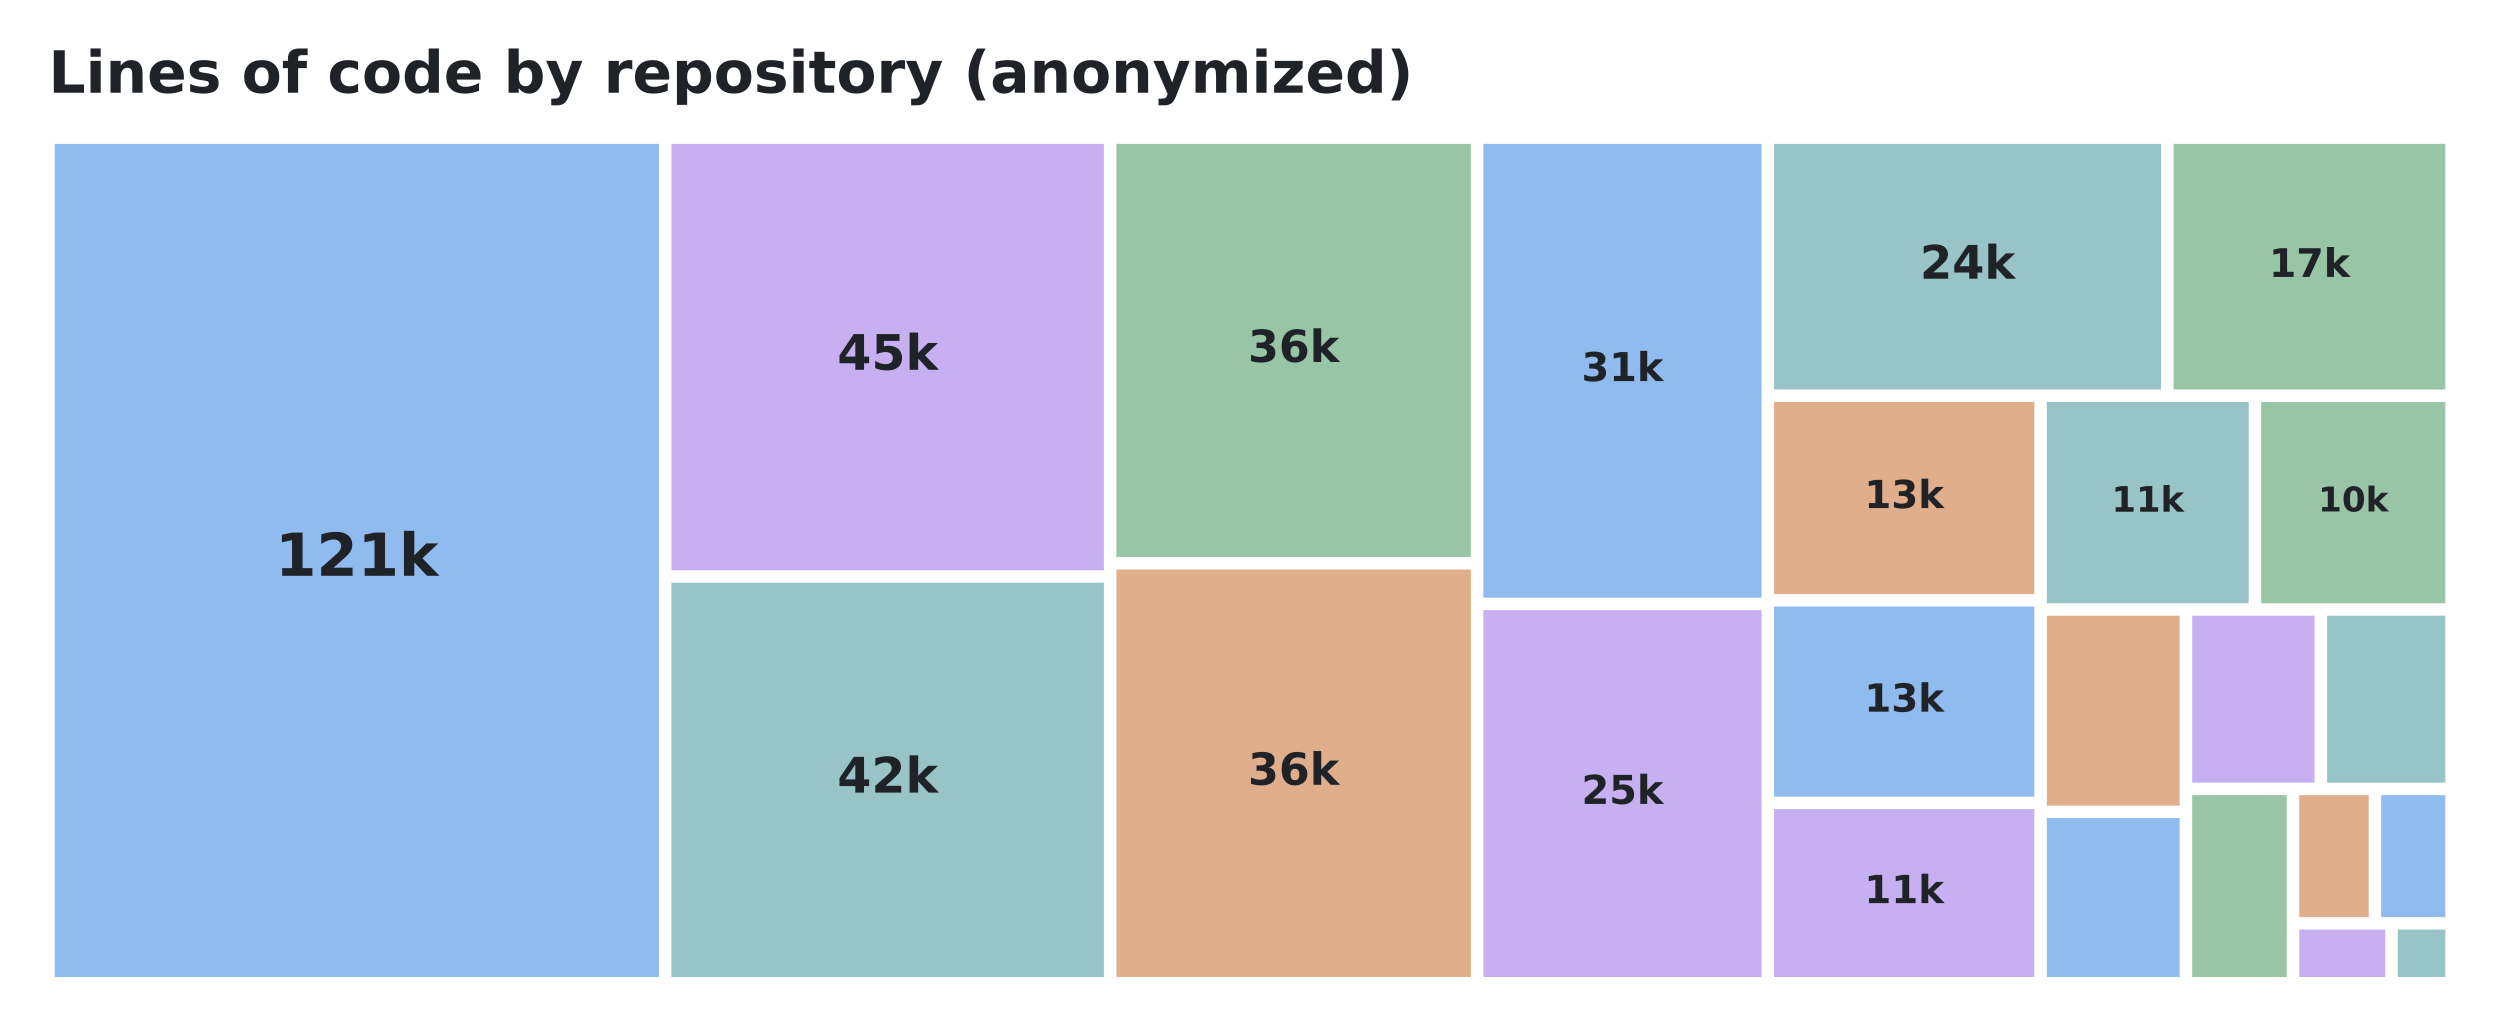
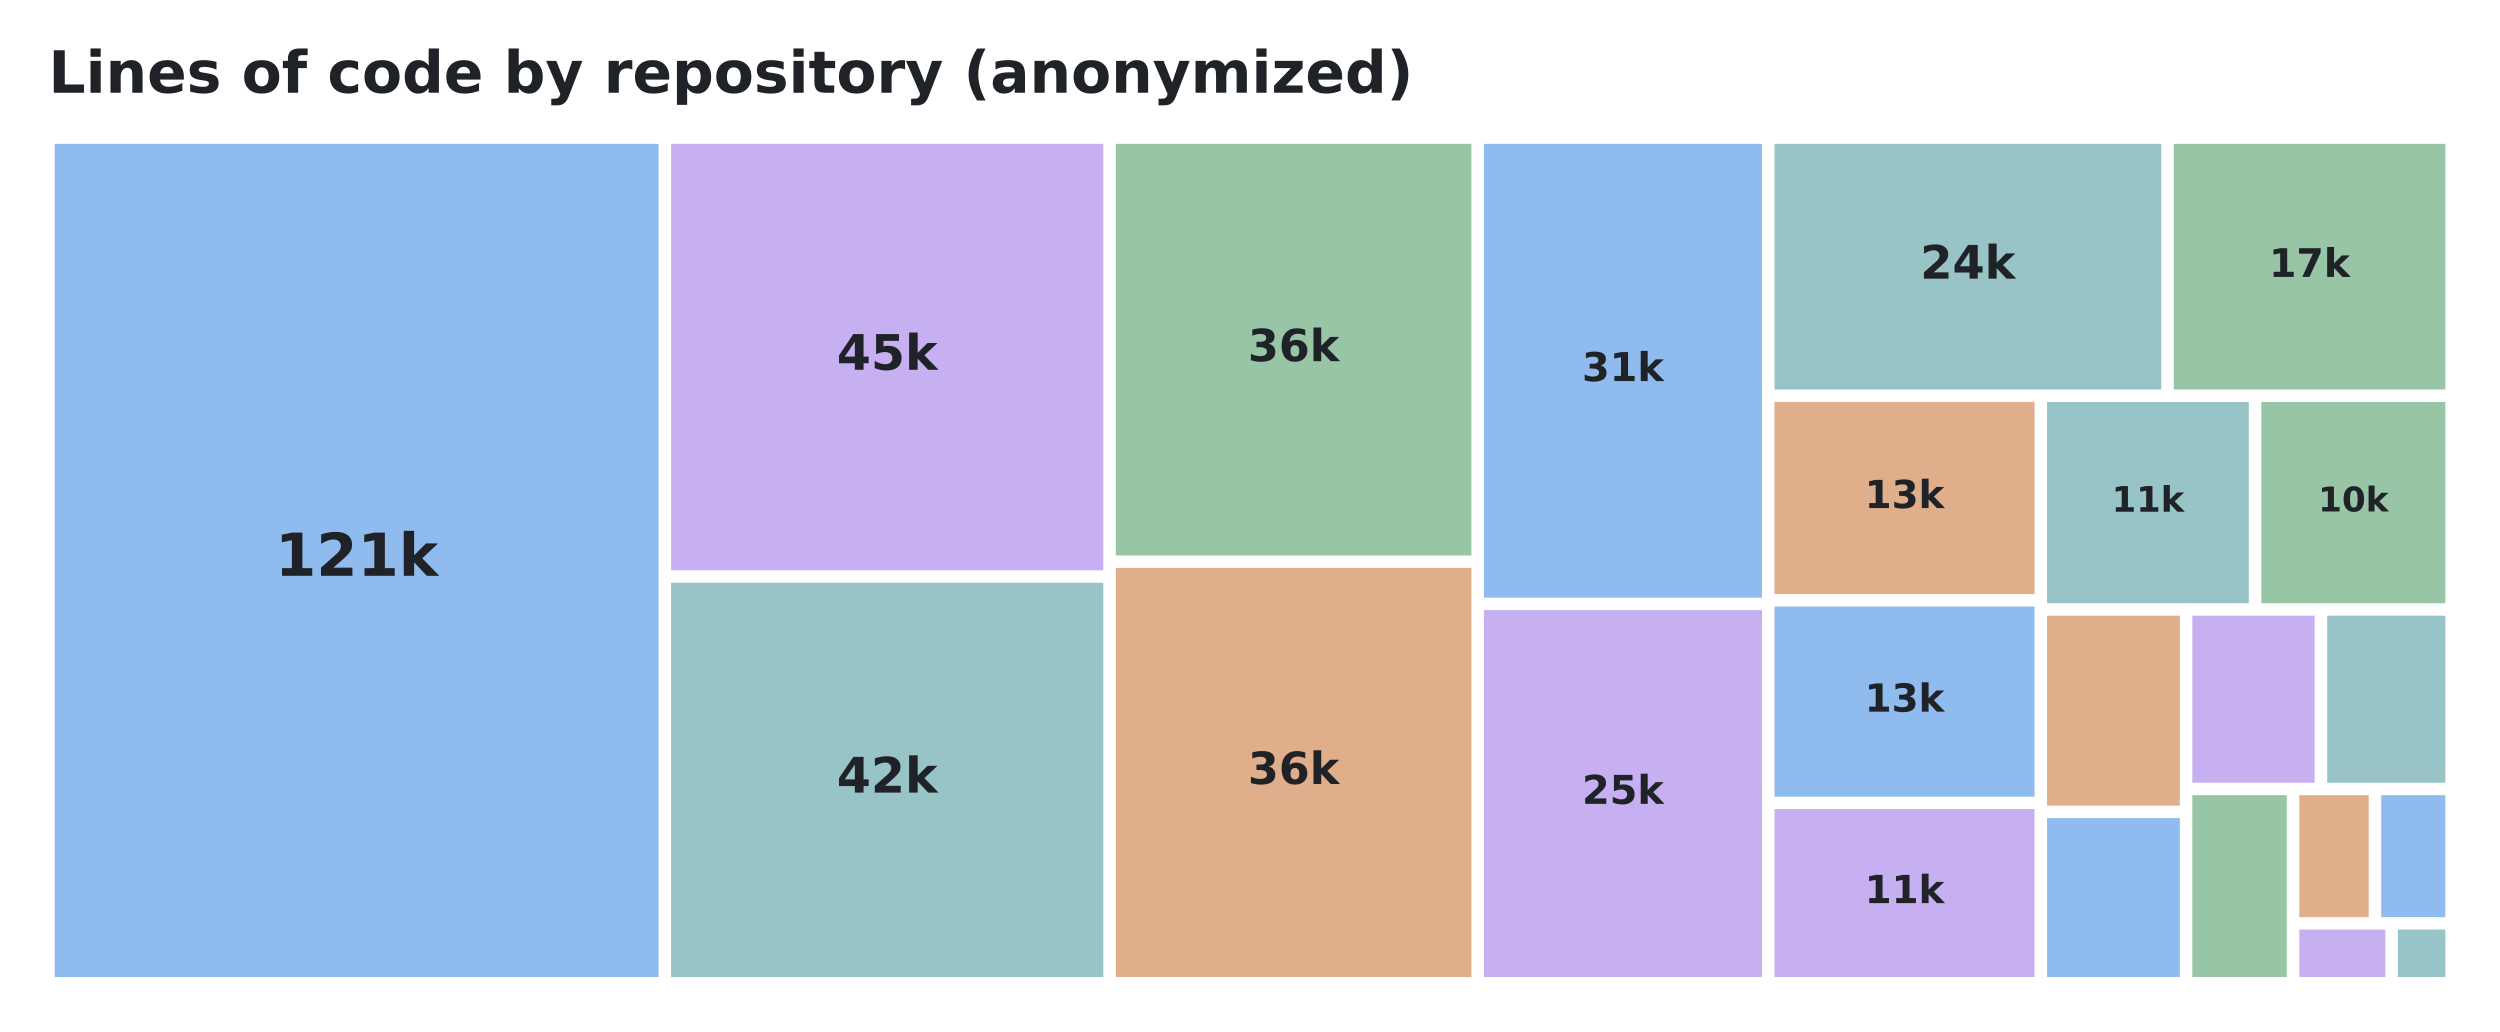
<svg xmlns="http://www.w3.org/2000/svg" xmlns:xlink="http://www.w3.org/1999/xlink" width="557.28pt" height="229.974pt" viewBox="0 0 557.28 229.974" version="1.1">
  <defs>
    <style type="text/css">*{stroke-linejoin: round; stroke-linecap: butt}</style>
  </defs>
  <g id="figure_1">
    <g id="patch_1">
      <path d="M 0 229.974  L 557.28 229.974  L 557.28 0  L 0 0  L 0 229.974  z " style="fill: none; opacity: 0" />
    </g>
    <g id="axes_1">
      <g id="patch_2">
-         <path d="M 12.195 32.064  L 146.883 32.064  L 146.883 217.788  L 12.195 217.788  z " clip-path="url(#p22afc1f630)" style="fill: #0969da; opacity: 0.45" />
+         <path d="M 12.195 32.064  L 146.804 32.064  L 146.804 217.788  L 12.195 217.788  z " clip-path="url(#p9eb3fcf98f)" style="fill: #0969da; opacity: 0.45" />
      </g>
      <g id="patch_3">
-         <path d="M 149.673 32.064  L 246.074 32.064  L 246.074 127.121  L 149.673 127.121  z " clip-path="url(#p22afc1f630)" style="fill: #8250df; opacity: 0.45" />
+         <path d="M 149.594 32.064  L 245.939 32.064  L 245.939 127.121  L 149.594 127.121  z " clip-path="url(#p9eb3fcf98f)" style="fill: #8250df; opacity: 0.45" />
      </g>
      <g id="patch_4">
-         <path d="M 149.673 129.893  L 246.074 129.893  L 246.074 217.788  L 149.673 217.788  z " clip-path="url(#p22afc1f630)" style="fill: #1b7c83; opacity: 0.45" />
+         <path d="M 149.594 129.893  L 245.939 129.893  L 245.939 217.788  L 149.594 217.788  z " clip-path="url(#p9eb3fcf98f)" style="fill: #1b7c83; opacity: 0.45" />
      </g>
      <g id="patch_5">
-         <path d="M 248.864 32.064  L 327.87 32.064  L 327.87 124.173  L 248.864 124.173  z " clip-path="url(#p22afc1f630)" style="fill: #1a7f37; opacity: 0.45" />
+         <path d="M 248.729 32.064  L 327.994 32.064  L 327.994 123.82  L 248.729 123.82  z " clip-path="url(#p9eb3fcf98f)" style="fill: #1a7f37; opacity: 0.45" />
      </g>
      <g id="patch_6">
-         <path d="M 248.864 126.945  L 327.87 126.945  L 327.87 217.788  L 248.864 217.788  z " clip-path="url(#p22afc1f630)" style="fill: #bc4c00; opacity: 0.45" />
+         <path d="M 248.729 126.592  L 327.994 126.592  L 327.994 217.788  L 248.729 217.788  z " clip-path="url(#p9eb3fcf98f)" style="fill: #bc4c00; opacity: 0.45" />
      </g>
      <g id="patch_7">
-         <path d="M 330.66 32.064  L 392.674 32.064  L 392.674 133.229  L 330.66 133.229  z " clip-path="url(#p22afc1f630)" style="fill: #0969da; opacity: 0.45" />
+         <path d="M 330.784 32.064  L 392.761 32.064  L 392.761 133.229  L 330.784 133.229  z " clip-path="url(#p9eb3fcf98f)" style="fill: #0969da; opacity: 0.45" />
      </g>
      <g id="patch_8">
-         <path d="M 330.66 136.001  L 392.674 136.001  L 392.674 217.788  L 330.66 217.788  z " clip-path="url(#p22afc1f630)" style="fill: #8250df; opacity: 0.45" />
+         <path d="M 330.784 136.001  L 392.761 136.001  L 392.761 217.788  L 330.784 217.788  z " clip-path="url(#p9eb3fcf98f)" style="fill: #8250df; opacity: 0.45" />
      </g>
      <g id="patch_9">
-         <path d="M 395.464 32.064  L 481.733 32.064  L 481.733 86.826  L 395.464 86.826  z " clip-path="url(#p22afc1f630)" style="fill: #1b7c83; opacity: 0.45" />
+         <path d="M 395.551 32.064  L 481.769 32.064  L 481.769 86.826  L 395.551 86.826  z " clip-path="url(#p9eb3fcf98f)" style="fill: #1b7c83; opacity: 0.45" />
      </g>
      <g id="patch_10">
-         <path d="M 484.523 32.064  L 545.085 32.064  L 545.085 86.826  L 484.523 86.826  z " clip-path="url(#p22afc1f630)" style="fill: #1a7f37; opacity: 0.45" />
+         <path d="M 484.559 32.064  L 545.085 32.064  L 545.085 86.826  L 484.559 86.826  z " clip-path="url(#p9eb3fcf98f)" style="fill: #1a7f37; opacity: 0.45" />
      </g>
      <g id="patch_11">
-         <path d="M 395.464 89.598  L 453.472 89.598  L 453.472 132.431  L 395.464 132.431  z " clip-path="url(#p22afc1f630)" style="fill: #bc4c00; opacity: 0.45" />
+         <path d="M 395.551 89.598  L 453.524 89.598  L 453.524 132.431  L 395.551 132.431  z " clip-path="url(#p9eb3fcf98f)" style="fill: #bc4c00; opacity: 0.45" />
      </g>
      <g id="patch_12">
-         <path d="M 395.464 135.203  L 453.472 135.203  L 453.472 177.583  L 395.464 177.583  z " clip-path="url(#p22afc1f630)" style="fill: #0969da; opacity: 0.45" />
+         <path d="M 395.551 135.203  L 453.524 135.203  L 453.524 177.583  L 395.551 177.583  z " clip-path="url(#p9eb3fcf98f)" style="fill: #0969da; opacity: 0.45" />
      </g>
      <g id="patch_13">
-         <path d="M 395.464 180.355  L 453.472 180.355  L 453.472 217.788  L 395.464 217.788  z " clip-path="url(#p22afc1f630)" style="fill: #8250df; opacity: 0.45" />
+         <path d="M 395.551 180.355  L 453.524 180.355  L 453.524 217.788  L 395.551 217.788  z " clip-path="url(#p9eb3fcf98f)" style="fill: #8250df; opacity: 0.45" />
      </g>
      <g id="patch_14">
-         <path d="M 456.262 89.598  L 501.259 89.598  L 501.259 134.472  L 456.262 134.472  z " clip-path="url(#p22afc1f630)" style="fill: #1b7c83; opacity: 0.45" />
+         <path d="M 456.314 89.598  L 501.284 89.598  L 501.284 134.472  L 456.314 134.472  z " clip-path="url(#p9eb3fcf98f)" style="fill: #1b7c83; opacity: 0.45" />
      </g>
      <g id="patch_15">
-         <path d="M 504.049 89.598  L 545.085 89.598  L 545.085 134.472  L 504.049 134.472  z " clip-path="url(#p22afc1f630)" style="fill: #1a7f37; opacity: 0.45" />
+         <path d="M 504.074 89.598  L 545.085 89.598  L 545.085 134.472  L 504.074 134.472  z " clip-path="url(#p9eb3fcf98f)" style="fill: #1a7f37; opacity: 0.45" />
      </g>
      <g id="patch_16">
-         <path d="M 456.262 137.244  L 485.876 137.244  L 485.876 179.584  L 456.262 179.584  z " clip-path="url(#p22afc1f630)" style="fill: #bc4c00; opacity: 0.45" />
+         <path d="M 456.314 137.244  L 485.91 137.244  L 485.91 179.584  L 456.314 179.584  z " clip-path="url(#p9eb3fcf98f)" style="fill: #bc4c00; opacity: 0.45" />
      </g>
      <g id="patch_17">
-         <path d="M 456.262 182.356  L 485.876 182.356  L 485.876 217.788  L 456.262 217.788  z " clip-path="url(#p22afc1f630)" style="fill: #0969da; opacity: 0.45" />
+         <path d="M 456.314 182.356  L 485.91 182.356  L 485.91 217.788  L 456.314 217.788  z " clip-path="url(#p9eb3fcf98f)" style="fill: #0969da; opacity: 0.45" />
      </g>
      <g id="patch_18">
-         <path d="M 488.666 137.244  L 515.948 137.244  L 515.948 174.474  L 488.666 174.474  z " clip-path="url(#p22afc1f630)" style="fill: #8250df; opacity: 0.45" />
+         <path d="M 488.7 137.244  L 515.965 137.244  L 515.965 174.474  L 488.7 174.474  z " clip-path="url(#p9eb3fcf98f)" style="fill: #8250df; opacity: 0.45" />
      </g>
      <g id="patch_19">
-         <path d="M 518.738 137.244  L 545.085 137.244  L 545.085 174.474  L 518.738 174.474  z " clip-path="url(#p22afc1f630)" style="fill: #1b7c83; opacity: 0.45" />
+         <path d="M 518.755 137.244  L 545.085 137.244  L 545.085 174.474  L 518.755 174.474  z " clip-path="url(#p9eb3fcf98f)" style="fill: #1b7c83; opacity: 0.45" />
      </g>
      <g id="patch_20">
-         <path d="M 488.666 177.246  L 509.737 177.246  L 509.737 217.788  L 488.666 217.788  z " clip-path="url(#p22afc1f630)" style="fill: #1a7f37; opacity: 0.45" />
+         <path d="M 488.7 177.246  L 509.758 177.246  L 509.758 217.788  L 488.7 217.788  z " clip-path="url(#p9eb3fcf98f)" style="fill: #1a7f37; opacity: 0.45" />
      </g>
      <g id="patch_21">
-         <path d="M 512.527 177.246  L 528.003 177.246  L 528.003 204.443  L 512.527 204.443  z " clip-path="url(#p22afc1f630)" style="fill: #bc4c00; opacity: 0.45" />
+         <path d="M 512.548 177.246  L 528.013 177.246  L 528.013 204.443  L 512.548 204.443  z " clip-path="url(#p9eb3fcf98f)" style="fill: #bc4c00; opacity: 0.45" />
      </g>
      <g id="patch_22">
-         <path d="M 530.793 177.246  L 545.085 177.246  L 545.085 204.443  L 530.793 204.443  z " clip-path="url(#p22afc1f630)" style="fill: #0969da; opacity: 0.45" />
+         <path d="M 530.803 177.246  L 545.085 177.246  L 545.085 204.443  L 530.803 204.443  z " clip-path="url(#p9eb3fcf98f)" style="fill: #0969da; opacity: 0.45" />
      </g>
      <g id="patch_23">
-         <path d="M 512.527 207.215  L 531.713 207.215  L 531.713 217.788  L 512.527 217.788  z " clip-path="url(#p22afc1f630)" style="fill: #8250df; opacity: 0.45" />
+         <path d="M 512.548 207.215  L 531.72 207.215  L 531.72 217.788  L 512.548 217.788  z " clip-path="url(#p9eb3fcf98f)" style="fill: #8250df; opacity: 0.45" />
      </g>
      <g id="patch_24">
-         <path d="M 534.503 207.215  L 545.085 207.215  L 545.085 217.788  L 534.503 217.788  z " clip-path="url(#p22afc1f630)" style="fill: #1b7c83; opacity: 0.45" />
+         <path d="M 534.51 207.215  L 545.085 207.215  L 545.085 217.788  L 534.51 217.788  z " clip-path="url(#p9eb3fcf98f)" style="fill: #1b7c83; opacity: 0.45" />
      </g>
      <g id="text_1">
-         <g style="fill: #1f2328" transform="translate(61.35622 128.3586) scale(0.132125 -0.132125)">
+         <g style="fill: #1f2328" transform="translate(61.32346 128.3574) scale(0.132079 -0.132079)">
          <defs>
            <path id="DejaVuSans-Bold-14" d="M 750 831  L 1813 831  L 1813 3847  L 722 3622  L 722 4441  L 1806 4666  L 2950 4666  L 2950 831  L 4013 831  L 4013 0  L 750 0  L 750 831  z " transform="scale(0.015625)" />
            <path id="DejaVuSans-Bold-15" d="M 1844 884  L 3897 884  L 3897 0  L 506 0  L 506 884  L 2209 2388  Q 2438 2594 2547 2791  Q 2656 2988 2656 3200  Q 2656 3528 2436 3728  Q 2216 3928 1850 3928  Q 1569 3928 1234 3808  Q 900 3688 519 3450  L 519 4475  Q 925 4609 1322 4679  Q 1719 4750 2100 4750  Q 2938 4750 3402 4381  Q 3866 4013 3866 3353  Q 3866 2972 3669 2642  Q 3472 2313 2841 1759  L 1844 884  z " transform="scale(0.015625)" />
            <path id="DejaVuSans-Bold-4e" d="M 538 4863  L 1656 4863  L 1656 2216  L 2944 3500  L 4244 3500  L 2534 1894  L 4378 0  L 3022 0  L 1656 1459  L 1656 0  L 538 0  L 538 4863  z " transform="scale(0.015625)" />
          </defs>
          <use xlink:href="#DejaVuSans-Bold-14" />
          <use xlink:href="#DejaVuSans-Bold-15" transform="translate(69.57812 0)" />
          <use xlink:href="#DejaVuSans-Bold-14" transform="translate(139.1562 0)" />
          <use xlink:href="#DejaVuSans-Bold-4e" transform="translate(208.7344 0)" />
        </g>
      </g>
      <g id="text_2">
-         <g style="fill: #1f2328" transform="translate(186.6389 82.43084) scale(0.109254 -0.109254)">
+         <g style="fill: #1f2328" transform="translate(186.5356 82.42996) scale(0.10922 -0.10922)">
          <defs>
            <path id="DejaVuSans-Bold-17" d="M 2356 3675  L 1038 1722  L 2356 1722  L 2356 3675  z M 2156 4666  L 3494 4666  L 3494 1722  L 4159 1722  L 4159 850  L 3494 850  L 3494 0  L 2356 0  L 2356 850  L 288 850  L 288 1881  L 2156 4666  z " transform="scale(0.015625)" />
            <path id="DejaVuSans-Bold-18" d="M 678 4666  L 3669 4666  L 3669 3781  L 1638 3781  L 1638 3059  Q 1775 3097 1914 3117  Q 2053 3138 2203 3138  Q 3056 3138 3531 2711  Q 4006 2284 4006 1522  Q 4006 766 3489 337  Q 2972 -91 2053 -91  Q 1656 -91 1267 -14  Q 878 63 494 219  L 494 1166  Q 875 947 1217 837  Q 1559 728 1863 728  Q 2300 728 2551 942  Q 2803 1156 2803 1522  Q 2803 1891 2551 2103  Q 2300 2316 1863 2316  Q 1603 2316 1309 2248  Q 1016 2181 678 2041  L 678 4666  z " transform="scale(0.015625)" />
          </defs>
          <use xlink:href="#DejaVuSans-Bold-17" />
          <use xlink:href="#DejaVuSans-Bold-18" transform="translate(69.57812 0)" />
          <use xlink:href="#DejaVuSans-Bold-4e" transform="translate(139.1562 0)" />
        </g>
      </g>
      <g id="text_3">
-         <g style="fill: #1f2328" transform="translate(186.6389 176.6788) scale(0.109254 -0.109254)">
+         <g style="fill: #1f2328" transform="translate(186.5356 176.678) scale(0.10922 -0.10922)">
          <use xlink:href="#DejaVuSans-Bold-17" />
          <use xlink:href="#DejaVuSans-Bold-15" transform="translate(69.57812 0)" />
          <use xlink:href="#DejaVuSans-Bold-4e" transform="translate(139.1562 0)" />
        </g>
      </g>
      <g id="text_4">
-         <g style="fill: #1f2328" transform="translate(278.2008 80.68721) scale(0.098863 -0.098863)">
+         <g style="fill: #1f2328" transform="translate(278.1793 80.51459) scale(0.099017 -0.099017)">
          <defs>
            <path id="DejaVuSans-Bold-16" d="M 2981 2516  Q 3453 2394 3698 2092  Q 3944 1791 3944 1325  Q 3944 631 3412 270  Q 2881 -91 1863 -91  Q 1503 -91 1142 -33  Q 781 25 428 141  L 428 1069  Q 766 900 1098 814  Q 1431 728 1753 728  Q 2231 728 2486 893  Q 2741 1059 2741 1369  Q 2741 1688 2480 1852  Q 2219 2016 1709 2016  L 1228 2016  L 1228 2791  L 1734 2791  Q 2188 2791 2409 2933  Q 2631 3075 2631 3366  Q 2631 3634 2415 3781  Q 2200 3928 1806 3928  Q 1516 3928 1219 3862  Q 922 3797 628 3669  L 628 4550  Q 984 4650 1334 4700  Q 1684 4750 2022 4750  Q 2931 4750 3382 4451  Q 3834 4153 3834 3553  Q 3834 3144 3618 2883  Q 3403 2622 2981 2516  z " transform="scale(0.015625)" />
            <path id="DejaVuSans-Bold-19" d="M 2316 2303  Q 2000 2303 1842 2098  Q 1684 1894 1684 1484  Q 1684 1075 1842 870  Q 2000 666 2316 666  Q 2634 666 2792 870  Q 2950 1075 2950 1484  Q 2950 1894 2792 2098  Q 2634 2303 2316 2303  z M 3803 4544  L 3803 3681  Q 3506 3822 3243 3889  Q 2981 3956 2731 3956  Q 2194 3956 1894 3657  Q 1594 3359 1544 2772  Q 1750 2925 1990 3001  Q 2231 3078 2516 3078  Q 3231 3078 3670 2659  Q 4109 2241 4109 1563  Q 4109 813 3618 361  Q 3128 -91 2303 -91  Q 1394 -91 895 523  Q 397 1138 397 2266  Q 397 3422 980 4083  Q 1563 4744 2578 4744  Q 2900 4744 3203 4694  Q 3506 4644 3803 4544  z " transform="scale(0.015625)" />
          </defs>
          <use xlink:href="#DejaVuSans-Bold-16" />
          <use xlink:href="#DejaVuSans-Bold-19" transform="translate(69.57812 0)" />
          <use xlink:href="#DejaVuSans-Bold-4e" transform="translate(139.1562 0)" />
        </g>
      </g>
      <g id="text_5">
-         <g style="fill: #1f2328" transform="translate(278.2008 174.9352) scale(0.098863 -0.098863)">
+         <g style="fill: #1f2328" transform="translate(278.1793 174.7626) scale(0.099017 -0.099017)">
          <use xlink:href="#DejaVuSans-Bold-16" />
          <use xlink:href="#DejaVuSans-Bold-19" transform="translate(69.57812 0)" />
          <use xlink:href="#DejaVuSans-Bold-4e" transform="translate(139.1562 0)" />
        </g>
      </g>
      <g id="text_6">
-         <g style="fill: #1f2328" transform="translate(352.5448 84.95145) scale(0.088712 -0.088712)">
+         <g style="fill: #1f2328" transform="translate(352.6525 84.95088) scale(0.08869 -0.08869)">
          <use xlink:href="#DejaVuSans-Bold-16" />
          <use xlink:href="#DejaVuSans-Bold-14" transform="translate(69.57812 0)" />
          <use xlink:href="#DejaVuSans-Bold-4e" transform="translate(139.1562 0)" />
        </g>
      </g>
      <g id="text_7">
-         <g style="fill: #1f2328" transform="translate(352.5448 179.1994) scale(0.088712 -0.088712)">
+         <g style="fill: #1f2328" transform="translate(352.6525 179.1989) scale(0.08869 -0.08869)">
          <use xlink:href="#DejaVuSans-Bold-15" />
          <use xlink:href="#DejaVuSans-Bold-18" transform="translate(69.57812 0)" />
          <use xlink:href="#DejaVuSans-Bold-4e" transform="translate(139.1562 0)" />
        </g>
      </g>
      <g id="text_8">
-         <g style="fill: #1f2328" transform="translate(427.9865 62.1264) scale(0.103201 -0.103201)">
+         <g style="fill: #1f2328" transform="translate(428.0511 62.12561) scale(0.103171 -0.103171)">
          <use xlink:href="#DejaVuSans-Bold-15" />
          <use xlink:href="#DejaVuSans-Bold-17" transform="translate(69.57812 0)" />
          <use xlink:href="#DejaVuSans-Bold-4e" transform="translate(139.1562 0)" />
        </g>
      </g>
      <g id="text_9">
-         <g style="fill: #1f2328" transform="translate(505.771 61.72744) scale(0.087845 -0.087845)">
+         <g style="fill: #1f2328" transform="translate(505.7912 61.72688) scale(0.087823 -0.087823)">
          <defs>
            <path id="DejaVuSans-Bold-1a" d="M 428 4666  L 3944 4666  L 3944 3988  L 2125 0  L 953 0  L 2675 3781  L 428 3781  L 428 4666  z " transform="scale(0.015625)" />
          </defs>
          <use xlink:href="#DejaVuSans-Bold-14" />
          <use xlink:href="#DejaVuSans-Bold-1a" transform="translate(69.57812 0)" />
          <use xlink:href="#DejaVuSans-Bold-4e" transform="translate(139.1562 0)" />
        </g>
      </g>
      <g id="text_10">
-         <g style="fill: #1f2328" transform="translate(415.592 113.2574) scale(0.086319 -0.086319)">
+         <g style="fill: #1f2328" transform="translate(415.6638 113.2568) scale(0.086298 -0.086298)">
          <use xlink:href="#DejaVuSans-Bold-14" />
          <use xlink:href="#DejaVuSans-Bold-16" transform="translate(69.57812 0)" />
          <use xlink:href="#DejaVuSans-Bold-4e" transform="translate(139.1562 0)" />
        </g>
      </g>
      <g id="text_11">
-         <g style="fill: #1f2328" transform="translate(415.592 158.6358) scale(0.086319 -0.086319)">
+         <g style="fill: #1f2328" transform="translate(415.6638 158.6353) scale(0.086298 -0.086298)">
          <use xlink:href="#DejaVuSans-Bold-14" />
          <use xlink:href="#DejaVuSans-Bold-16" transform="translate(69.57812 0)" />
          <use xlink:href="#DejaVuSans-Bold-4e" transform="translate(139.1562 0)" />
        </g>
      </g>
      <g id="text_12">
-         <g style="fill: #1f2328" transform="translate(415.592 201.3142) scale(0.086319 -0.086319)">
+         <g style="fill: #1f2328" transform="translate(415.6638 201.3137) scale(0.086298 -0.086298)">
          <use xlink:href="#DejaVuSans-Bold-14" />
          <use xlink:href="#DejaVuSans-Bold-14" transform="translate(69.57812 0)" />
          <use xlink:href="#DejaVuSans-Bold-4e" transform="translate(139.1562 0)" />
        </g>
      </g>
      <g id="text_13">
-         <g style="fill: #1f2328" transform="translate(470.6839 114.076) scale(0.078547 -0.078547)">
+         <g style="fill: #1f2328" transform="translate(470.7242 114.0756) scale(0.078531 -0.078531)">
          <use xlink:href="#DejaVuSans-Bold-14" />
          <use xlink:href="#DejaVuSans-Bold-14" transform="translate(69.57812 0)" />
          <use xlink:href="#DejaVuSans-Bold-4e" transform="translate(139.1562 0)" />
        </g>
      </g>
      <g id="text_14">
-         <g style="fill: #1f2328" transform="translate(516.7338 114.0145) scale(0.07618 -0.07618)">
+         <g style="fill: #1f2328" transform="translate(516.7478 114.0141) scale(0.076165 -0.076165)">
          <defs>
            <path id="DejaVuSans-Bold-13" d="M 2944 2338  Q 2944 3213 2780 3570  Q 2616 3928 2228 3928  Q 1841 3928 1675 3570  Q 1509 3213 1509 2338  Q 1509 1453 1675 1090  Q 1841 728 2228 728  Q 2613 728 2778 1090  Q 2944 1453 2944 2338  z M 4147 2328  Q 4147 1169 3647 539  Q 3147 -91 2228 -91  Q 1306 -91 806 539  Q 306 1169 306 2328  Q 306 3491 806 4120  Q 1306 4750 2228 4750  Q 3147 4750 3647 4120  Q 4147 3491 4147 2328  z " transform="scale(0.015625)" />
          </defs>
          <use xlink:href="#DejaVuSans-Bold-14" />
          <use xlink:href="#DejaVuSans-Bold-13" transform="translate(69.57812 0)" />
          <use xlink:href="#DejaVuSans-Bold-4e" transform="translate(139.1562 0)" />
        </g>
      </g>
      <g id="text_15">
        <g style="fill: #1f2328" transform="translate(10.8 20.67797) scale(0.13 -0.13)">
          <defs>
            <path id="DejaVuSans-Bold-2f" d="M 588 4666  L 1791 4666  L 1791 909  L 3903 909  L 3903 0  L 588 0  L 588 4666  z " transform="scale(0.015625)" />
            <path id="DejaVuSans-Bold-4c" d="M 538 3500  L 1656 3500  L 1656 0  L 538 0  L 538 3500  z M 538 4863  L 1656 4863  L 1656 3950  L 538 3950  L 538 4863  z " transform="scale(0.015625)" />
            <path id="DejaVuSans-Bold-51" d="M 4056 2131  L 4056 0  L 2931 0  L 2931 347  L 2931 1631  Q 2931 2084 2911 2256  Q 2891 2428 2841 2509  Q 2775 2619 2662 2680  Q 2550 2741 2406 2741  Q 2056 2741 1856 2470  Q 1656 2200 1656 1722  L 1656 0  L 538 0  L 538 3500  L 1656 3500  L 1656 2988  Q 1909 3294 2193 3439  Q 2478 3584 2822 3584  Q 3428 3584 3742 3212  Q 4056 2841 4056 2131  z " transform="scale(0.015625)" />
            <path id="DejaVuSans-Bold-48" d="M 4031 1759  L 4031 1441  L 1416 1441  Q 1456 1047 1700 850  Q 1944 653 2381 653  Q 2734 653 3104 758  Q 3475 863 3866 1075  L 3866 213  Q 3469 63 3072 -14  Q 2675 -91 2278 -91  Q 1328 -91 801 392  Q 275 875 275 1747  Q 275 2603 792 3093  Q 1309 3584 2216 3584  Q 3041 3584 3536 3087  Q 4031 2591 4031 1759  z M 2881 2131  Q 2881 2450 2695 2645  Q 2509 2841 2209 2841  Q 1884 2841 1681 2658  Q 1478 2475 1428 2131  L 2881 2131  z " transform="scale(0.015625)" />
            <path id="DejaVuSans-Bold-56" d="M 3272 3391  L 3272 2541  Q 2913 2691 2578 2766  Q 2244 2841 1947 2841  Q 1628 2841 1473 2761  Q 1319 2681 1319 2516  Q 1319 2381 1436 2309  Q 1553 2238 1856 2203  L 2053 2175  Q 2913 2066 3209 1816  Q 3506 1566 3506 1031  Q 3506 472 3093 190  Q 2681 -91 1863 -91  Q 1516 -91 1145 -36  Q 775 19 384 128  L 384 978  Q 719 816 1070 734  Q 1422 653 1784 653  Q 2113 653 2278 743  Q 2444 834 2444 1013  Q 2444 1163 2330 1236  Q 2216 1309 1875 1350  L 1678 1375  Q 931 1469 631 1722  Q 331 1975 331 2491  Q 331 3047 712 3315  Q 1094 3584 1881 3584  Q 2191 3584 2531 3537  Q 2872 3491 3272 3391  z " transform="scale(0.015625)" />
            <path id="DejaVuSans-Bold-3" transform="scale(0.015625)" />
            <path id="DejaVuSans-Bold-52" d="M 2203 2784  Q 1831 2784 1636 2517  Q 1441 2250 1441 1747  Q 1441 1244 1636 976  Q 1831 709 2203 709  Q 2569 709 2762 976  Q 2956 1244 2956 1747  Q 2956 2250 2762 2517  Q 2569 2784 2203 2784  z M 2203 3584  Q 3106 3584 3614 3096  Q 4122 2609 4122 1747  Q 4122 884 3614 396  Q 3106 -91 2203 -91  Q 1297 -91 786 396  Q 275 884 275 1747  Q 275 2609 786 3096  Q 1297 3584 2203 3584  z " transform="scale(0.015625)" />
            <path id="DejaVuSans-Bold-49" d="M 2841 4863  L 2841 4128  L 2222 4128  Q 1984 4128 1890 4042  Q 1797 3956 1797 3744  L 1797 3500  L 2753 3500  L 2753 2700  L 1797 2700  L 1797 0  L 678 0  L 678 2700  L 122 2700  L 122 3500  L 678 3500  L 678 3744  Q 678 4316 997 4589  Q 1316 4863 1984 4863  L 2841 4863  z " transform="scale(0.015625)" />
            <path id="DejaVuSans-Bold-46" d="M 3366 3391  L 3366 2478  Q 3138 2634 2908 2709  Q 2678 2784 2431 2784  Q 1963 2784 1702 2511  Q 1441 2238 1441 1747  Q 1441 1256 1702 982  Q 1963 709 2431 709  Q 2694 709 2930 787  Q 3166 866 3366 1019  L 3366 103  Q 3103 6 2833 -42  Q 2563 -91 2291 -91  Q 1344 -91 809 395  Q 275 881 275 1747  Q 275 2613 809 3098  Q 1344 3584 2291 3584  Q 2566 3584 2833 3536  Q 3100 3488 3366 3391  z " transform="scale(0.015625)" />
            <path id="DejaVuSans-Bold-47" d="M 2919 2988  L 2919 4863  L 4044 4863  L 4044 0  L 2919 0  L 2919 506  Q 2688 197 2409 53  Q 2131 -91 1766 -91  Q 1119 -91 703 423  Q 288 938 288 1747  Q 288 2556 703 3070  Q 1119 3584 1766 3584  Q 2128 3584 2408 3439  Q 2688 3294 2919 2988  z M 2181 722  Q 2541 722 2730 984  Q 2919 1247 2919 1747  Q 2919 2247 2730 2509  Q 2541 2772 2181 2772  Q 1825 2772 1636 2509  Q 1447 2247 1447 1747  Q 1447 1247 1636 984  Q 1825 722 2181 722  z " transform="scale(0.015625)" />
            <path id="DejaVuSans-Bold-45" d="M 2400 722  Q 2759 722 2948 984  Q 3138 1247 3138 1747  Q 3138 2247 2948 2509  Q 2759 2772 2400 2772  Q 2041 2772 1848 2508  Q 1656 2244 1656 1747  Q 1656 1250 1848 986  Q 2041 722 2400 722  z M 1656 2988  Q 1888 3294 2169 3439  Q 2450 3584 2816 3584  Q 3463 3584 3878 3070  Q 4294 2556 4294 1747  Q 4294 938 3878 423  Q 3463 -91 2816 -91  Q 2450 -91 2169 54  Q 1888 200 1656 506  L 1656 0  L 538 0  L 538 4863  L 1656 4863  L 1656 2988  z " transform="scale(0.015625)" />
            <path id="DejaVuSans-Bold-5c" d="M 78 3500  L 1197 3500  L 2138 1125  L 2938 3500  L 4056 3500  L 2584 -331  Q 2363 -916 2067 -1148  Q 1772 -1381 1288 -1381  L 641 -1381  L 641 -647  L 991 -647  Q 1275 -647 1404 -556  Q 1534 -466 1606 -231  L 1638 -134  L 78 3500  z " transform="scale(0.015625)" />
            <path id="DejaVuSans-Bold-55" d="M 3138 2547  Q 2991 2616 2845 2648  Q 2700 2681 2553 2681  Q 2122 2681 1889 2404  Q 1656 2128 1656 1613  L 1656 0  L 538 0  L 538 3500  L 1656 3500  L 1656 2925  Q 1872 3269 2151 3426  Q 2431 3584 2822 3584  Q 2878 3584 2943 3579  Q 3009 3575 3134 3559  L 3138 2547  z " transform="scale(0.015625)" />
            <path id="DejaVuSans-Bold-53" d="M 1656 506  L 1656 -1331  L 538 -1331  L 538 3500  L 1656 3500  L 1656 2988  Q 1888 3294 2169 3439  Q 2450 3584 2816 3584  Q 3463 3584 3878 3070  Q 4294 2556 4294 1747  Q 4294 938 3878 423  Q 3463 -91 2816 -91  Q 2450 -91 2169 54  Q 1888 200 1656 506  z M 2400 2772  Q 2041 2772 1848 2508  Q 1656 2244 1656 1747  Q 1656 1250 1848 986  Q 2041 722 2400 722  Q 2759 722 2948 984  Q 3138 1247 3138 1747  Q 3138 2247 2948 2509  Q 2759 2772 2400 2772  z " transform="scale(0.015625)" />
            <path id="DejaVuSans-Bold-57" d="M 1759 4494  L 1759 3500  L 2913 3500  L 2913 2700  L 1759 2700  L 1759 1216  Q 1759 972 1856 886  Q 1953 800 2241 800  L 2816 800  L 2816 0  L 1856 0  Q 1194 0 917 276  Q 641 553 641 1216  L 641 2700  L 84 2700  L 84 3500  L 641 3500  L 641 4494  L 1759 4494  z " transform="scale(0.015625)" />
            <path id="DejaVuSans-Bold-b" d="M 2413 -844  L 1484 -844  Q 1006 -72 778 623  Q 550 1319 550 2003  Q 550 2688 779 3389  Q 1009 4091 1484 4856  L 2413 4856  Q 2013 4116 1813 3408  Q 1613 2700 1613 2009  Q 1613 1319 1811 609  Q 2009 -100 2413 -844  z " transform="scale(0.015625)" />
            <path id="DejaVuSans-Bold-44" d="M 2106 1575  Q 1756 1575 1579 1456  Q 1403 1338 1403 1106  Q 1403 894 1545 773  Q 1688 653 1941 653  Q 2256 653 2472 879  Q 2688 1106 2688 1447  L 2688 1575  L 2106 1575  z M 3816 1997  L 3816 0  L 2688 0  L 2688 519  Q 2463 200 2181 54  Q 1900 -91 1497 -91  Q 953 -91 614 226  Q 275 544 275 1050  Q 275 1666 698 1953  Q 1122 2241 2028 2241  L 2688 2241  L 2688 2328  Q 2688 2594 2478 2717  Q 2269 2841 1825 2841  Q 1466 2841 1156 2769  Q 847 2697 581 2553  L 581 3406  Q 941 3494 1303 3539  Q 1666 3584 2028 3584  Q 2975 3584 3395 3211  Q 3816 2838 3816 1997  z " transform="scale(0.015625)" />
            <path id="DejaVuSans-Bold-50" d="M 3781 2919  Q 3994 3244 4286 3414  Q 4578 3584 4928 3584  Q 5531 3584 5847 3212  Q 6163 2841 6163 2131  L 6163 0  L 5038 0  L 5038 1825  Q 5041 1866 5042 1909  Q 5044 1953 5044 2034  Q 5044 2406 4934 2573  Q 4825 2741 4581 2741  Q 4263 2741 4089 2478  Q 3916 2216 3909 1719  L 3909 0  L 2784 0  L 2784 1825  Q 2784 2406 2684 2573  Q 2584 2741 2328 2741  Q 2006 2741 1831 2477  Q 1656 2213 1656 1722  L 1656 0  L 531 0  L 531 3500  L 1656 3500  L 1656 2988  Q 1863 3284 2130 3434  Q 2397 3584 2719 3584  Q 3081 3584 3359 3409  Q 3638 3234 3781 2919  z " transform="scale(0.015625)" />
            <path id="DejaVuSans-Bold-5d" d="M 366 3500  L 3419 3500  L 3419 2719  L 1575 800  L 3419 800  L 3419 0  L 288 0  L 288 781  L 2131 2700  L 366 2700  L 366 3500  z " transform="scale(0.015625)" />
            <path id="DejaVuSans-Bold-c" d="M 513 -844  Q 913 -100 1113 609  Q 1313 1319 1313 2009  Q 1313 2700 1113 3408  Q 913 4116 513 4856  L 1441 4856  Q 1916 4091 2145 3389  Q 2375 2688 2375 2003  Q 2375 1319 2147 623  Q 1919 -72 1441 -844  L 513 -844  z " transform="scale(0.015625)" />
          </defs>
          <use xlink:href="#DejaVuSans-Bold-2f" />
          <use xlink:href="#DejaVuSans-Bold-4c" transform="translate(63.71875 0)" />
          <use xlink:href="#DejaVuSans-Bold-51" transform="translate(98 0)" />
          <use xlink:href="#DejaVuSans-Bold-48" transform="translate(169.1875 0)" />
          <use xlink:href="#DejaVuSans-Bold-56" transform="translate(237.0156 0)" />
          <use xlink:href="#DejaVuSans-Bold-3" transform="translate(296.5312 0)" />
          <use xlink:href="#DejaVuSans-Bold-52" transform="translate(331.3438 0)" />
          <use xlink:href="#DejaVuSans-Bold-49" transform="translate(400.0469 0)" />
          <use xlink:href="#DejaVuSans-Bold-3" transform="translate(443.5469 0)" />
          <use xlink:href="#DejaVuSans-Bold-46" transform="translate(478.3594 0)" />
          <use xlink:href="#DejaVuSans-Bold-52" transform="translate(537.6406 0)" />
          <use xlink:href="#DejaVuSans-Bold-47" transform="translate(606.3438 0)" />
          <use xlink:href="#DejaVuSans-Bold-48" transform="translate(677.9219 0)" />
          <use xlink:href="#DejaVuSans-Bold-3" transform="translate(745.75 0)" />
          <use xlink:href="#DejaVuSans-Bold-45" transform="translate(780.5625 0)" />
          <use xlink:href="#DejaVuSans-Bold-5c" transform="translate(852.1406 0)" />
          <use xlink:href="#DejaVuSans-Bold-3" transform="translate(917.3281 0)" />
          <use xlink:href="#DejaVuSans-Bold-55" transform="translate(952.1406 0)" />
          <use xlink:href="#DejaVuSans-Bold-48" transform="translate(1001.453 0)" />
          <use xlink:href="#DejaVuSans-Bold-53" transform="translate(1069.281 0)" />
          <use xlink:href="#DejaVuSans-Bold-52" transform="translate(1140.859 0)" />
          <use xlink:href="#DejaVuSans-Bold-56" transform="translate(1209.562 0)" />
          <use xlink:href="#DejaVuSans-Bold-4c" transform="translate(1269.078 0)" />
          <use xlink:href="#DejaVuSans-Bold-57" transform="translate(1303.359 0)" />
          <use xlink:href="#DejaVuSans-Bold-52" transform="translate(1351.156 0)" />
          <use xlink:href="#DejaVuSans-Bold-55" transform="translate(1419.859 0)" />
          <use xlink:href="#DejaVuSans-Bold-5c" transform="translate(1469.172 0)" />
          <use xlink:href="#DejaVuSans-Bold-3" transform="translate(1534.359 0)" />
          <use xlink:href="#DejaVuSans-Bold-b" transform="translate(1569.172 0)" />
          <use xlink:href="#DejaVuSans-Bold-44" transform="translate(1614.875 0)" />
          <use xlink:href="#DejaVuSans-Bold-51" transform="translate(1682.359 0)" />
          <use xlink:href="#DejaVuSans-Bold-52" transform="translate(1753.547 0)" />
          <use xlink:href="#DejaVuSans-Bold-51" transform="translate(1822.25 0)" />
          <use xlink:href="#DejaVuSans-Bold-5c" transform="translate(1893.438 0)" />
          <use xlink:href="#DejaVuSans-Bold-50" transform="translate(1958.625 0)" />
          <use xlink:href="#DejaVuSans-Bold-4c" transform="translate(2062.828 0)" />
          <use xlink:href="#DejaVuSans-Bold-5d" transform="translate(2097.109 0)" />
          <use xlink:href="#DejaVuSans-Bold-48" transform="translate(2155.312 0)" />
          <use xlink:href="#DejaVuSans-Bold-47" transform="translate(2223.141 0)" />
          <use xlink:href="#DejaVuSans-Bold-c" transform="translate(2294.719 0)" />
        </g>
      </g>
    </g>
  </g>
  <defs>
-     <clipPath id="p22afc1f630">
+     <clipPath id="p9eb3fcf98f">
      <rect x="10.8" y="30.678" width="535.68" height="188.496" />
    </clipPath>
  </defs>
</svg>
